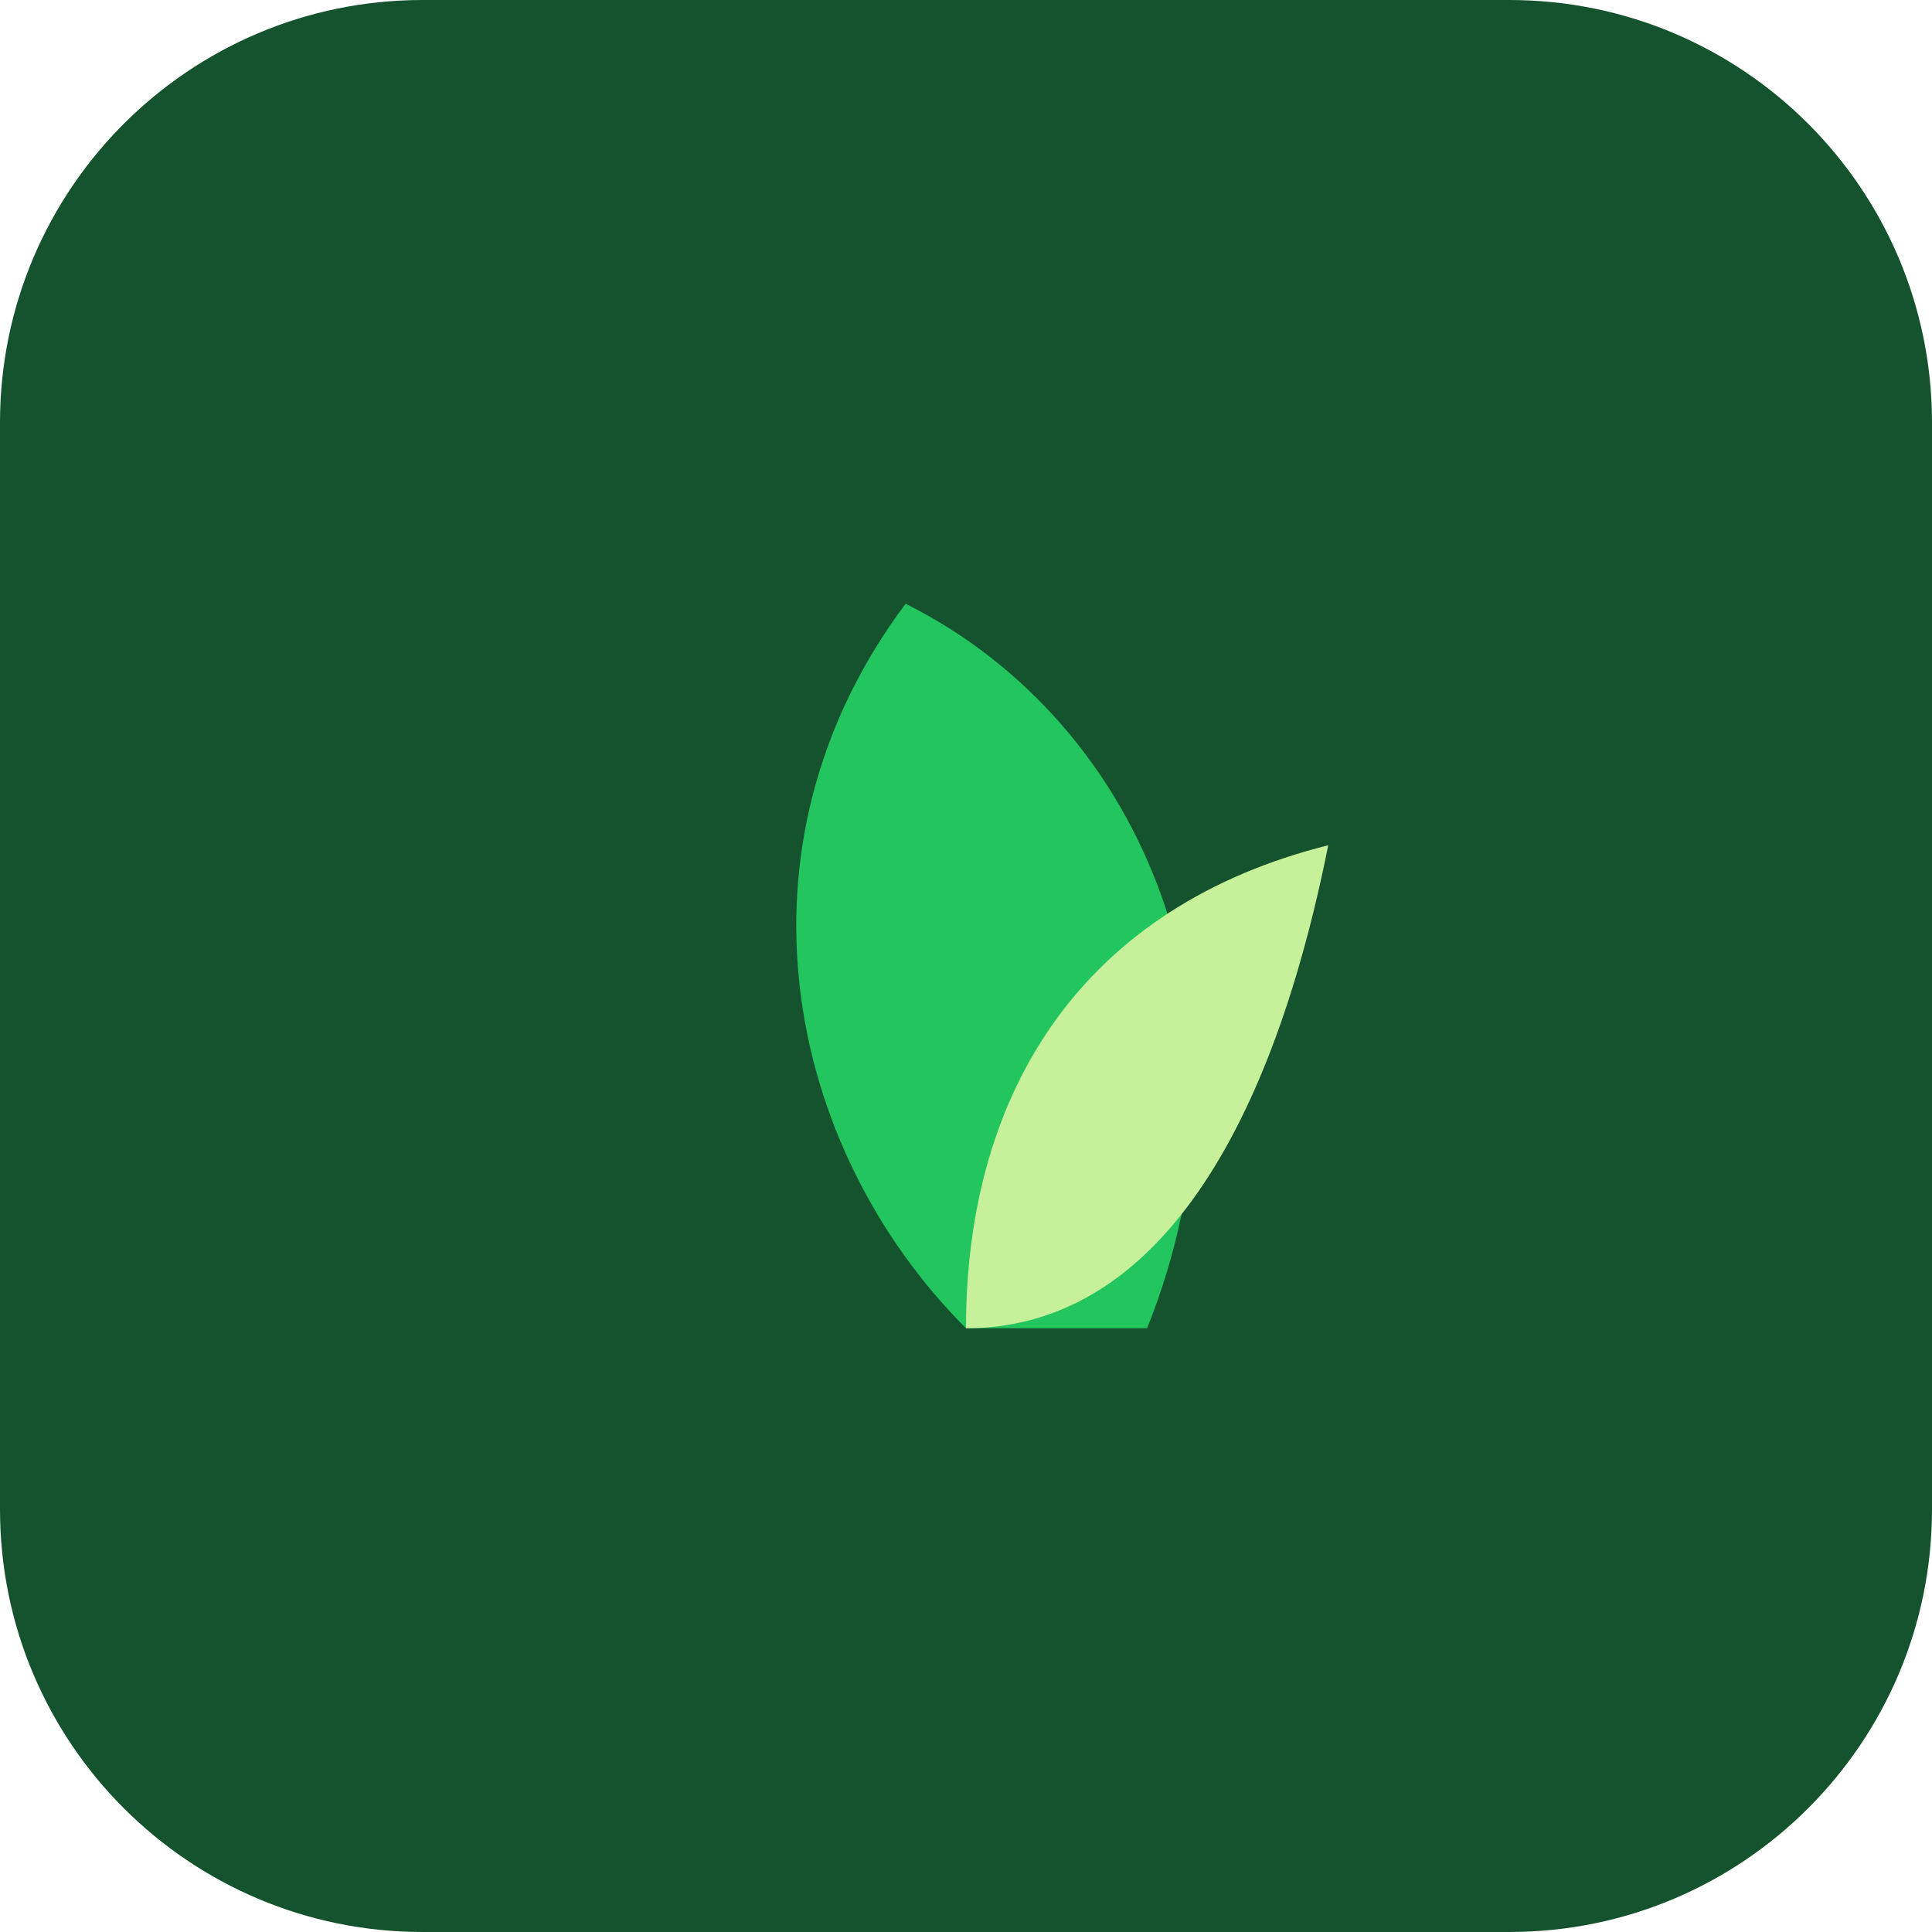
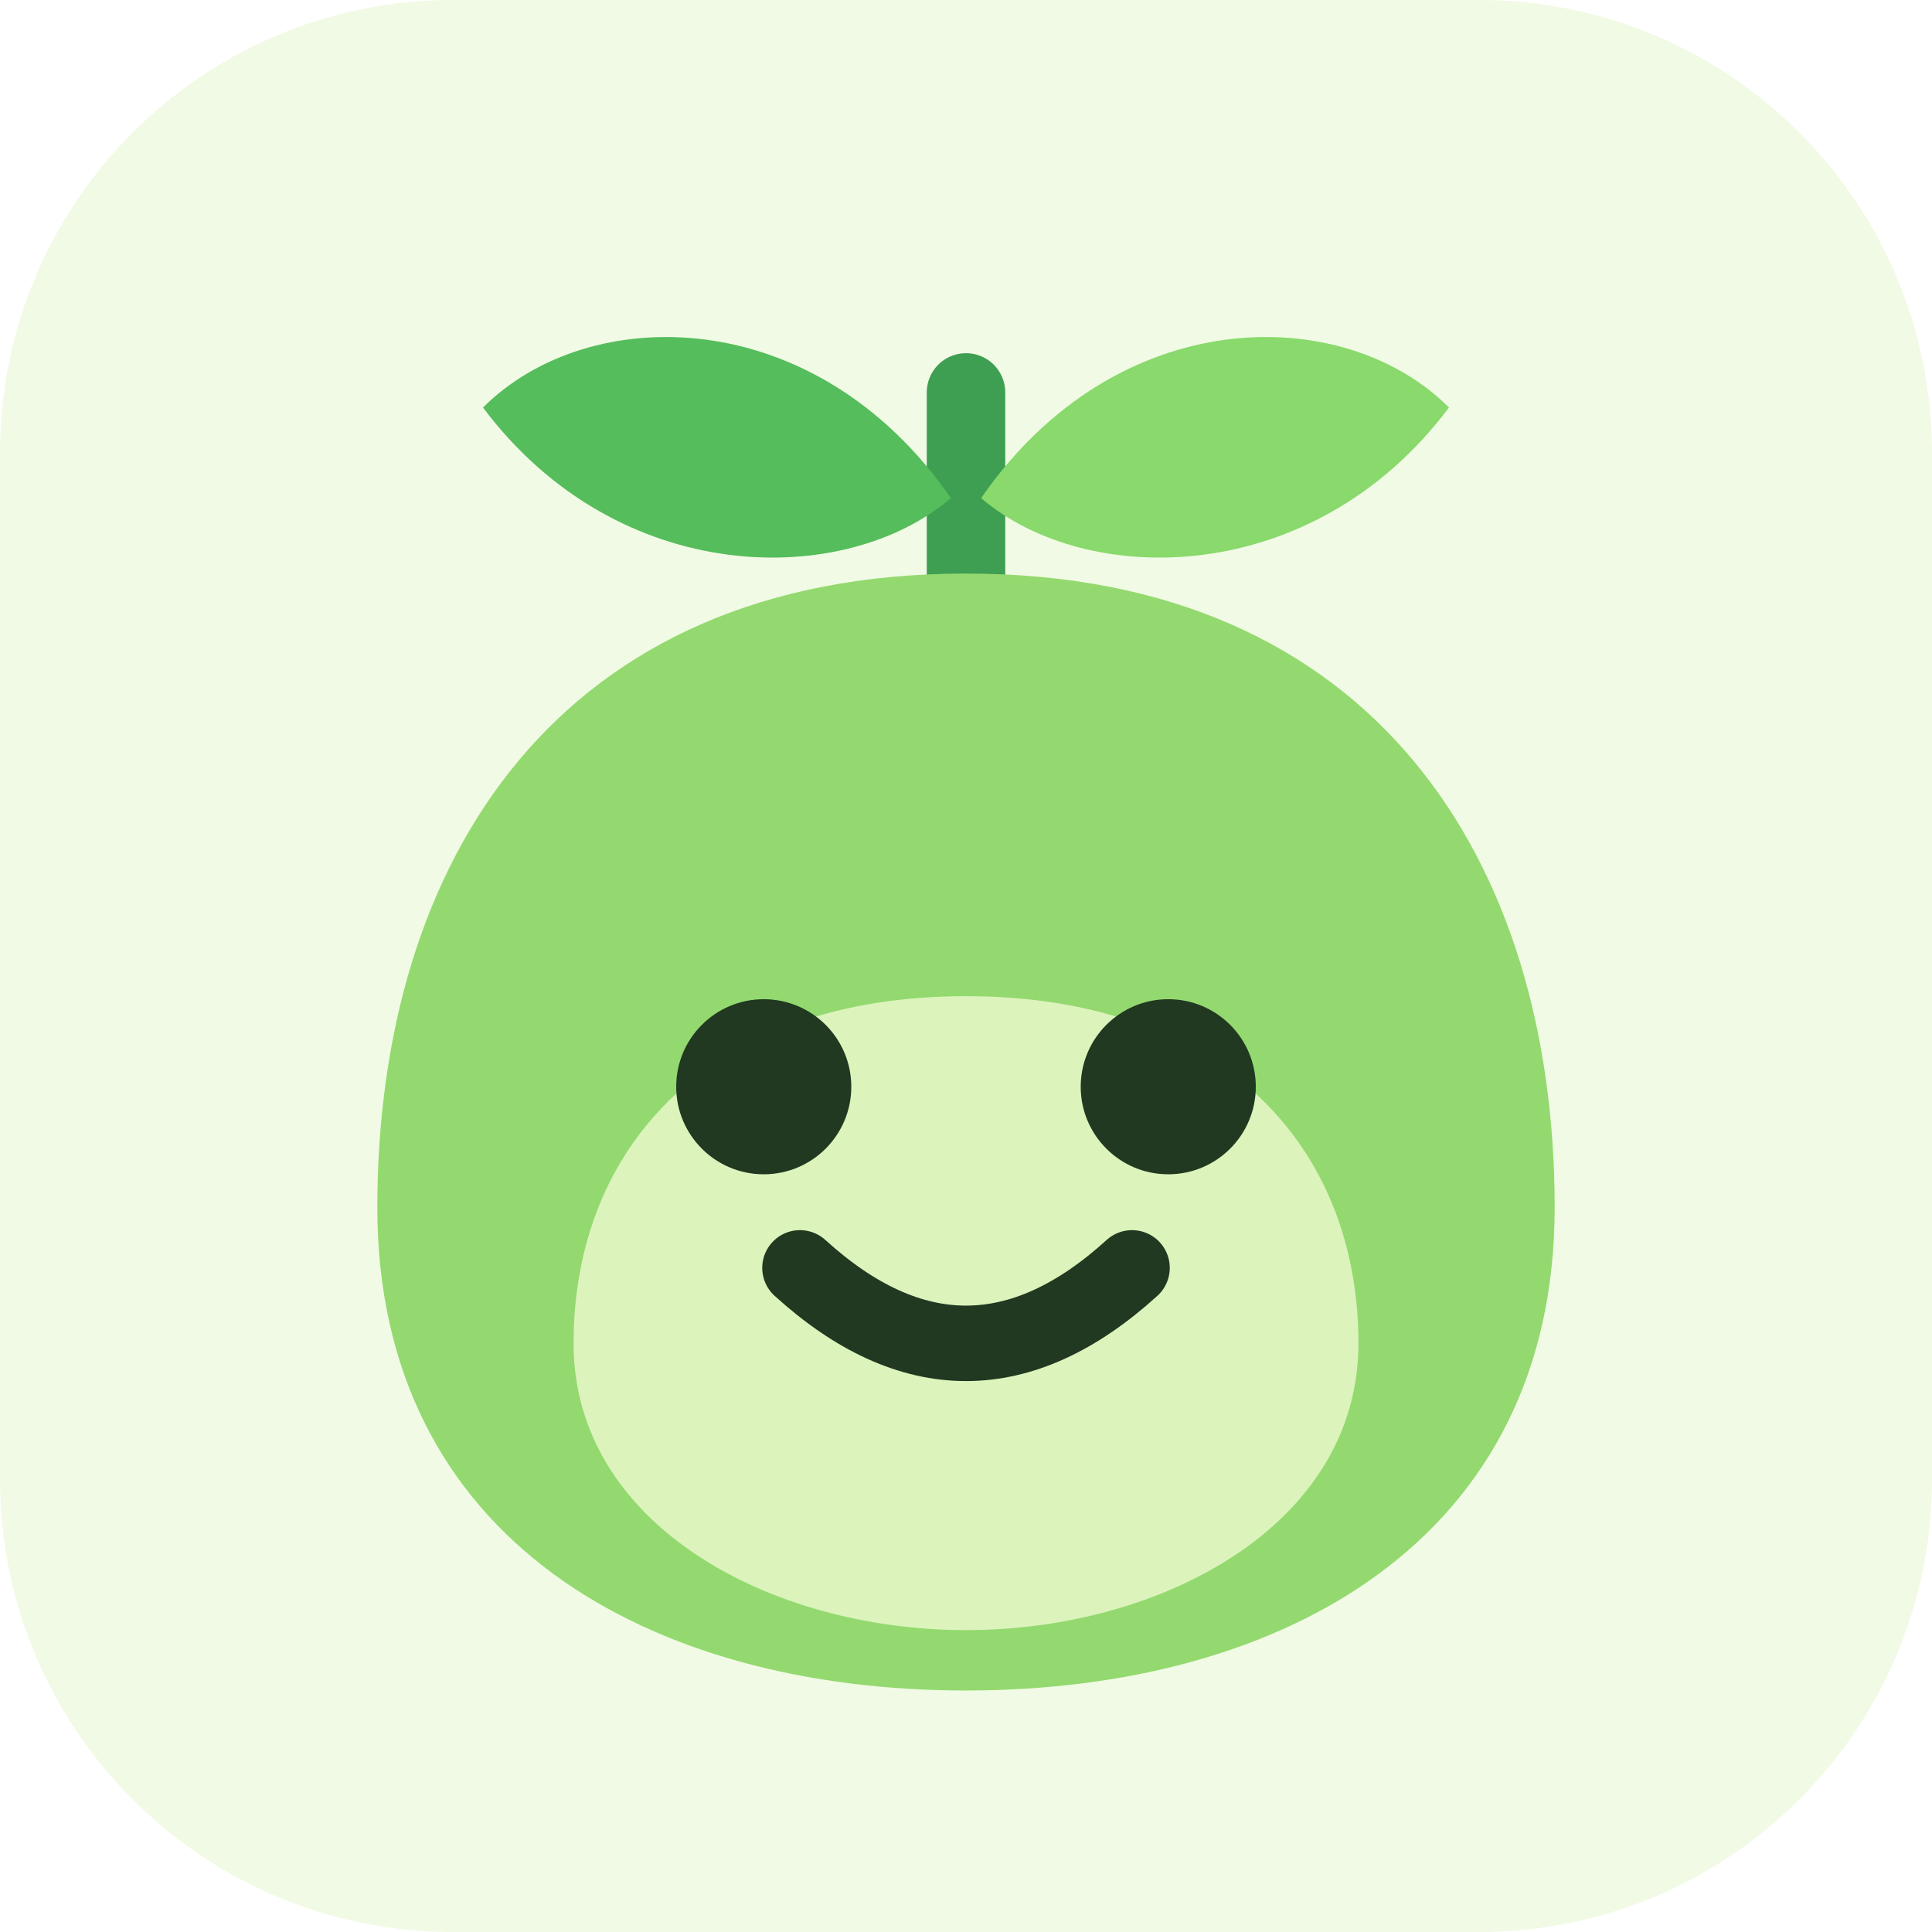
<svg xmlns="http://www.w3.org/2000/svg" viewBox="0 0 64 64">
-   <rect width="64" height="64" rx="14" fill="#14532D" />
-   <path d="M32 44c-6-6-8-16-2-24 8 4 12 14 8 24z" fill="#22C55E" />
-   <path d="M32 44c0-8 4-14 12-16-2 10-6 16-12 16z" fill="#C7F09A" />
+   <rect width="64" height="64" rx="15" fill="#F1FAE4" />
+   <path d="M32 21 V13" stroke="#3E9E52" stroke-width="2.6" stroke-linecap="round" />
+   <path d="M31.5 16.5 C27 10 19.5 10 16 13.5 C20.5 19.5 28 19.5 31.5 16.5Z" fill="#55BD5C" />
+   <path d="M32.5 16.5 C37 10 44.5 10 48 13.5 C43.5 19.5 36 19.5 32.5 16.5Z" fill="#89D96C" />
+   <path d="M32 19 C45.5 19 51.5 28.5 51.5 40 C51.5 51 42.5 56 32 56 C21.5 56 12.5 51 12.5 40 C12.5 28.5 18.5 19 32 19Z" fill="#93D96F" />
+   <path d="M32 33 C40.5 33 45 38 45 44.5 C45 50.5 38.5 54 32 54 C25.5 54 19 50.5 19 44.5 C19 38 23.5 33 32 33Z" fill="#DCF3BC" />
+   <circle cx="25.3" cy="36" r="2.9" fill="#213821" />
+   <circle cx="38.7" cy="36" r="2.9" fill="#213821" />
+   <path d="M26.5 42 Q32 47 37.5 42" stroke="#213821" stroke-width="2.5" fill="none" stroke-linecap="round" />
</svg>
